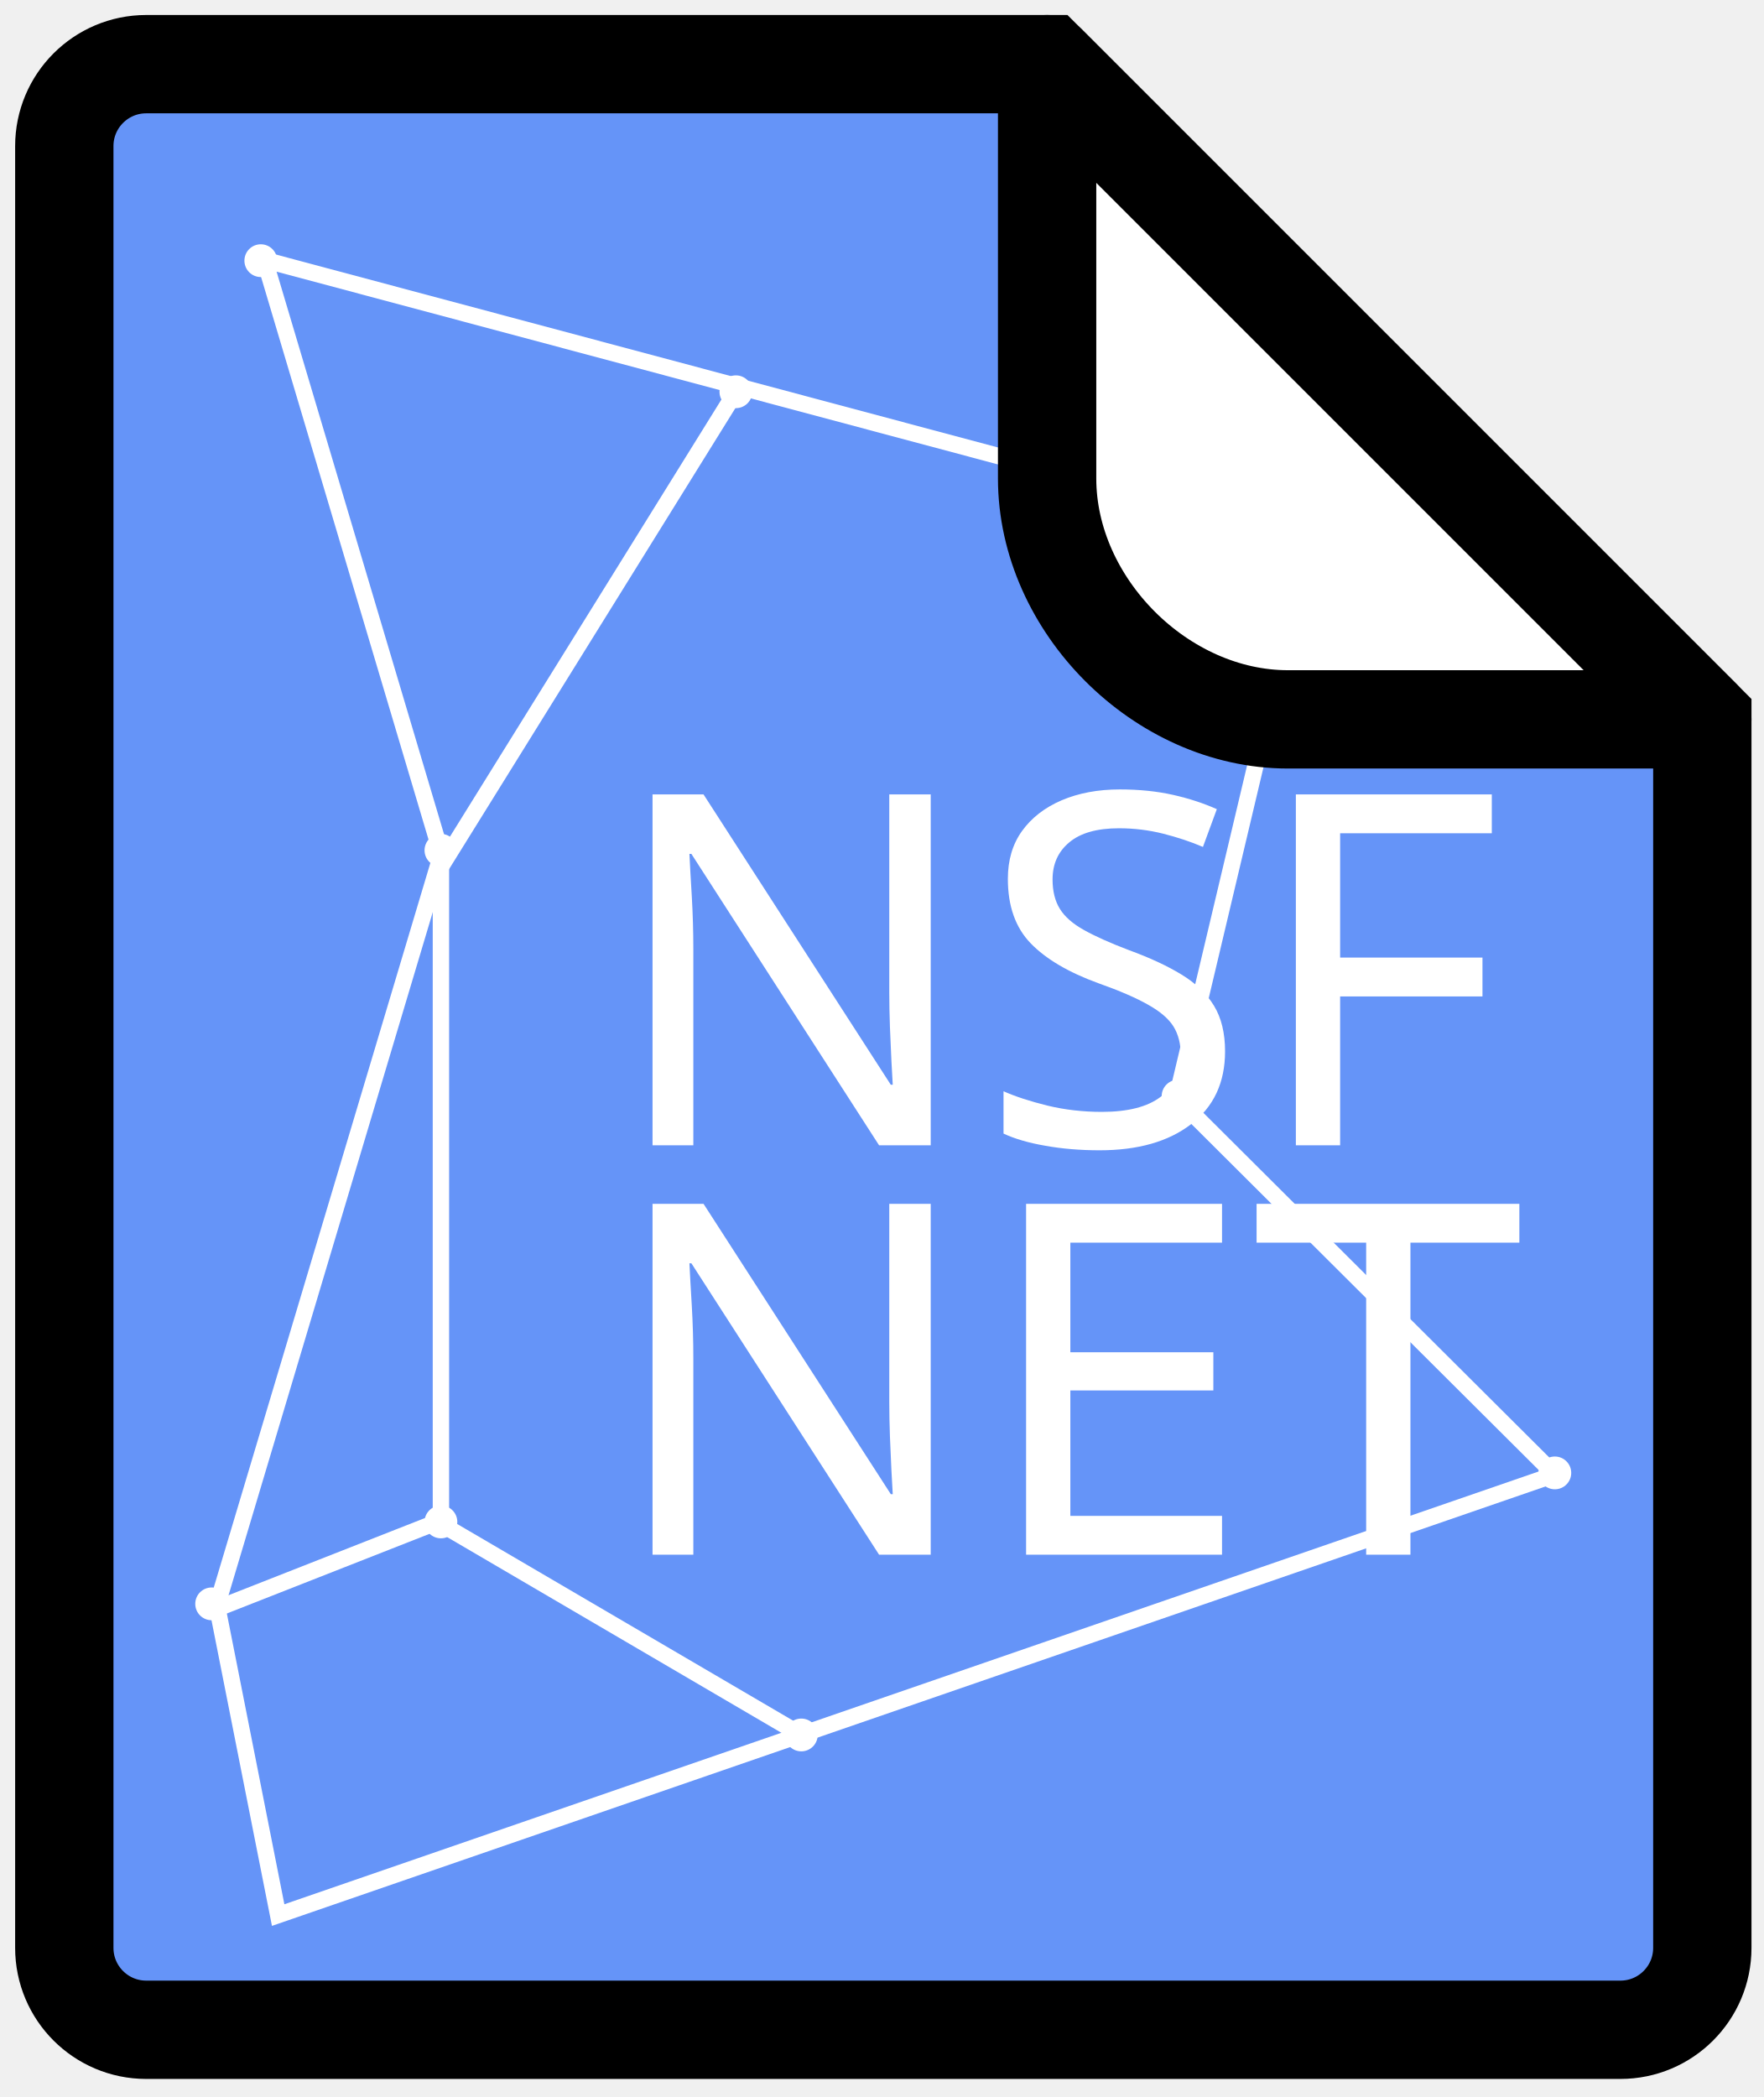
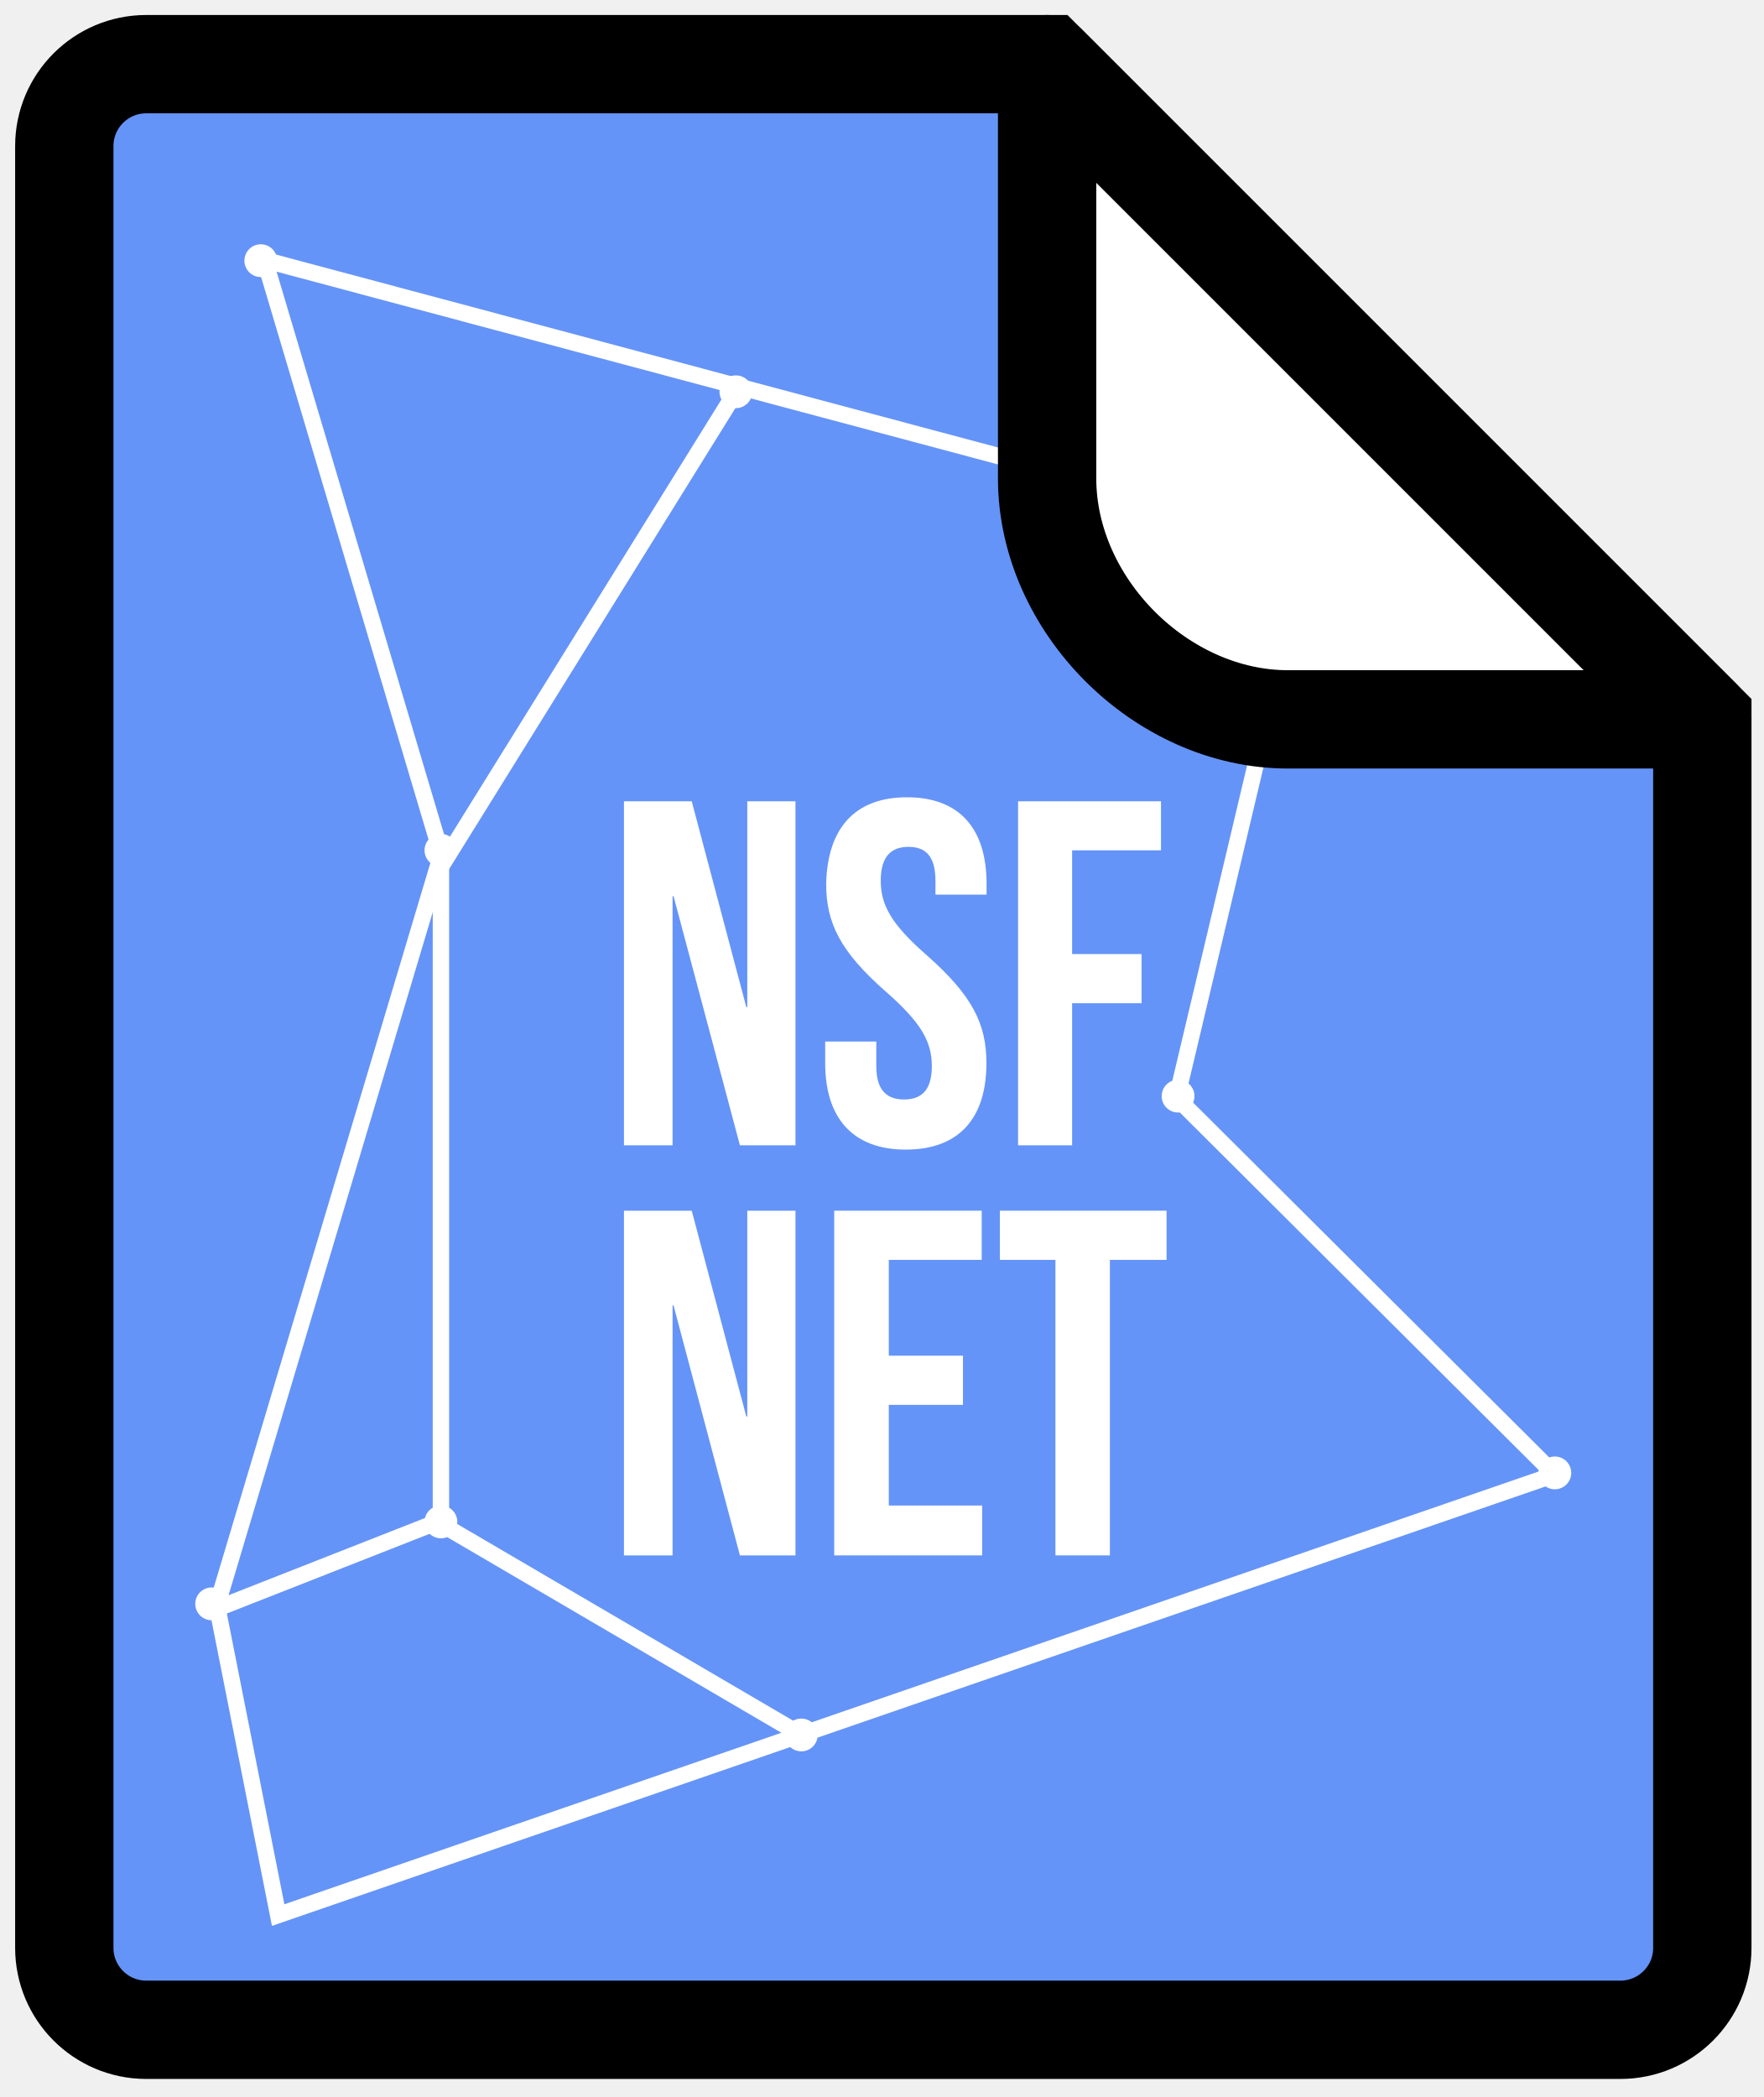
<svg xmlns="http://www.w3.org/2000/svg" id="Слой_1" data-name="Слой 1" viewBox="0 0 127 151">
  <defs>
-     <style>.cls-1{fill:#6594f8;}.cls-2,.cls-20,.cls-3,.cls-6,.cls-8{fill:none;}.cls-3{clip-rule:evenodd;}.cls-4{clip-path:url(#clip-path);}.cls-5{clip-path:url(#clip-path-2);}.cls-20,.cls-6{stroke:#000;stroke-width:7.08px;}.cls-6,.cls-8{stroke-miterlimit:10;}.cls-7{font-size:35.39px;font-family:BebasNeue, Bebas Neue;}.cls-10,.cls-7{fill:#fff;}.cls-8{stroke:#fff;stroke-width:1.18px;}.cls-9{clip-path:url(#clip-path-3);}.cls-11{clip-path:url(#clip-path-5);}.cls-12{clip-path:url(#clip-path-7);}.cls-13{clip-path:url(#clip-path-9);}.cls-14{clip-path:url(#clip-path-11);}.cls-15{clip-path:url(#clip-path-13);}.cls-16{clip-path:url(#clip-path-15);}.cls-17{clip-path:url(#clip-path-17);}.cls-18{clip-path:url(#clip-path-19);}.cls-19{clip-path:url(#clip-path-22);}.cls-20{stroke-linejoin:round;}</style>
+     <style>.cls-1{fill:#6594f8;}.cls-19,.cls-2,.cls-3,.cls-6,.cls-8{fill:none;}.cls-3{clip-rule:evenodd;}.cls-4{clip-path:url(#clip-path);}.cls-5{clip-path:url(#clip-path-2);}.cls-19,.cls-6{stroke:#000;stroke-width:7.08px;}.cls-6,.cls-8{stroke-miterlimit:10;}.cls-7{fill:#fff;}.cls-8{stroke:#fff;stroke-width:1.18px;}.cls-9{clip-path:url(#clip-path-3);}.cls-10{clip-path:url(#clip-path-5);}.cls-11{clip-path:url(#clip-path-7);}.cls-12{clip-path:url(#clip-path-9);}.cls-13{clip-path:url(#clip-path-11);}.cls-14{clip-path:url(#clip-path-13);}.cls-15{clip-path:url(#clip-path-15);}.cls-16{clip-path:url(#clip-path-17);}.cls-17{clip-path:url(#clip-path-19);}.cls-18{clip-path:url(#clip-path-22);}.cls-19{stroke-linejoin:round;}</style>
    <clipPath id="clip-path">
      <path class="cls-1" d="M75.4,4.62,122.58,51.8v88.46a5.9,5.9,0,0,1-5.9,5.9H10.52a5.9,5.9,0,0,1-5.89-5.9V10.52a5.9,5.9,0,0,1,5.89-5.9Z" />
    </clipPath>
    <clipPath id="clip-path-2">
      <rect class="cls-2" x="-9.53" y="-10.72" width="149.8" height="178.11" />
    </clipPath>
    <clipPath id="clip-path-3">
      <circle class="cls-2" cx="31.75" cy="61.23" r="1.18" />
    </clipPath>
    <clipPath id="clip-path-5">
      <circle class="cls-2" cx="52.99" cy="28.21" r="1.18" />
    </clipPath>
    <clipPath id="clip-path-7">
      <circle class="cls-2" cx="18.78" cy="18.77" r="1.18" />
    </clipPath>
    <clipPath id="clip-path-9">
      <circle class="cls-2" cx="94.27" cy="38.82" r="1.18" />
    </clipPath>
    <clipPath id="clip-path-11">
      <circle class="cls-2" cx="84.83" cy="78.93" r="1.18" />
    </clipPath>
    <clipPath id="clip-path-13">
      <circle class="cls-2" cx="111.96" cy="106.06" r="1.18" />
    </clipPath>
    <clipPath id="clip-path-15">
      <circle class="cls-2" cx="15.24" cy="115.49" r="1.18" />
    </clipPath>
    <clipPath id="clip-path-17">
      <circle class="cls-2" cx="31.75" cy="109.59" r="1.18" />
    </clipPath>
    <clipPath id="clip-path-19">
      <circle class="cls-2" cx="57.7" cy="124.93" r="1.18" />
    </clipPath>
    <clipPath id="clip-path-22">
      <path class="cls-3" d="M122.58,51.8H92.74c-9.12,0-17.34-8.23-17.34-17.35V4.62Z" />
    </clipPath>
  </defs>
  <path class="cls-1" d="M75.4,4.62,122.58,51.8v88.46a5.9,5.9,0,0,1-5.9,5.9H10.52a5.9,5.9,0,0,1-5.89-5.9V10.52a5.9,5.9,0,0,1,5.89-5.9Z" />
  <g class="cls-4">
    <rect class="cls-1" x="-9.29" y="-6.82" width="151.03" height="172.72" />
  </g>
  <g class="cls-5">
    <path class="cls-6" d="M75.4,4.62,122.58,51.8v88.46a5.9,5.9,0,0,1-5.9,5.9H10.52a5.9,5.9,0,0,1-5.89-5.9V10.52a5.9,5.9,0,0,1,5.89-5.9Z" />
-     <text class="cls-7" transform="translate(43.55 82.47)">NSF</text>
-     <text class="cls-7" transform="translate(43.55 111.95)">NET</text>
+     <path class="cls-7" d="M48.5,64.53h-.07V82.47h-3.5V57.7h4.88l3.93,14.82h.07V57.7h3.47V82.47h-4Z" />
+     <path class="cls-7" d="M65.31,57.41c3.79,0,5.73,2.27,5.73,6.23v.78H67.36v-1c0-1.77-.71-2.44-1.94-2.44s-2,.67-2,2.44.78,3.15,3.33,5.38c3.25,2.87,4.28,4.92,4.28,7.75,0,4-2,6.23-5.81,6.23s-5.8-2.27-5.8-6.23V75h3.68v1.77c0,1.77.78,2.4,2,2.4s2-.63,2-2.4-.78-3.15-3.33-5.38c-3.26-2.87-4.28-4.92-4.28-7.75C59.58,59.68,61.52,57.41,65.31,57.41Z" />
+     <path class="cls-7" d="M77.2,68.7h5v3.54h-5V82.47H73.31V57.7H83.6v3.53H77.2Z" />
+     <path class="cls-7" d="M48.5,94h-.07V112h-3.5V87.18h4.88L53.74,102h.07V87.18h3.47V112h-4Z" />
+     <path class="cls-7" d="M64,97.62h5.34v3.54H64v7.25h6.72V112H60.07V87.18H70.69v3.54H64Z" />
+     <path class="cls-7" d="M72,87.18H84v3.54H79.92V112H76V90.72H72Z" />
    <polygon class="cls-8" points="20.03 137.9 111.96 106.18 84.73 79.05 94.27 38.82 19.05 18.72 31.79 61.52 15.62 115.61 20.03 137.9" />
  </g>
  <g class="cls-9">
    <g class="cls-5">
-       <rect class="cls-10" x="24.68" y="54.16" width="14.15" height="14.15" />
+       <rect class="cls-7" x="24.68" y="54.16" width="14.15" height="14.15" />
+     </g>
+   </g>
+   <g class="cls-10">
+     <g class="cls-5">
+       <rect class="cls-7" x="45.91" y="21.13" width="14.15" height="14.15" />
    </g>
  </g>
  <g class="cls-11">
    <g class="cls-5">
-       <rect class="cls-10" x="45.91" y="21.13" width="14.15" height="14.15" />
+       <rect class="cls-7" x="11.7" y="11.69" width="14.15" height="14.15" />
    </g>
  </g>
  <g class="cls-12">
    <g class="cls-5">
-       <rect class="cls-10" x="11.7" y="11.69" width="14.15" height="14.15" />
+       <rect class="cls-7" x="87.19" y="31.75" width="14.15" height="14.15" />
    </g>
  </g>
  <g class="cls-13">
    <g class="cls-5">
-       <rect class="cls-10" x="87.19" y="31.75" width="14.15" height="14.15" />
+       <rect class="cls-7" x="77.76" y="71.85" width="14.15" height="14.15" />
    </g>
  </g>
  <g class="cls-14">
    <g class="cls-5">
-       <rect class="cls-10" x="77.76" y="71.85" width="14.15" height="14.15" />
+       <rect class="cls-7" x="104.88" y="98.98" width="14.15" height="14.15" />
    </g>
  </g>
  <g class="cls-15">
    <g class="cls-5">
-       <rect class="cls-10" x="104.88" y="98.98" width="14.15" height="14.15" />
+       <rect class="cls-7" x="8.16" y="108.41" width="14.15" height="14.15" />
    </g>
  </g>
  <g class="cls-16">
    <g class="cls-5">
-       <rect class="cls-10" x="8.16" y="108.41" width="14.15" height="14.15" />
+       <rect class="cls-7" x="24.68" y="102.52" width="14.15" height="14.15" />
    </g>
  </g>
  <g class="cls-17">
    <g class="cls-5">
-       <rect class="cls-10" x="24.68" y="102.52" width="14.15" height="14.15" />
-     </g>
-   </g>
-   <g class="cls-18">
-     <g class="cls-5">
-       <rect class="cls-10" x="50.63" y="117.85" width="14.15" height="14.15" />
+       <rect class="cls-7" x="50.63" y="117.85" width="14.15" height="14.15" />
    </g>
  </g>
  <g class="cls-5">
    <polyline class="cls-8" points="15.24 115.98 31.5 109.59 57.7 124.93" />
    <line class="cls-8" x1="31.75" y1="61.23" x2="31.75" y2="109.77" />
    <line class="cls-8" x1="31.75" y1="62.41" x2="52.99" y2="28.21" />
  </g>
-   <g class="cls-19">
+   <g class="cls-18">
    <g class="cls-5">
-       <rect class="cls-10" x="69.5" y="-1.28" width="58.98" height="58.98" />
+       <rect class="cls-7" x="69.5" y="-1.28" width="58.98" height="58.98" />
    </g>
  </g>
  <g class="cls-5">
-     <path class="cls-20" d="M122.58,51.8H92.74c-9.12,0-17.34-8.23-17.34-17.35V4.62Z" />
+     <path class="cls-19" d="M122.58,51.8H92.74c-9.12,0-17.34-8.23-17.34-17.35V4.62Z" />
  </g>
</svg>
